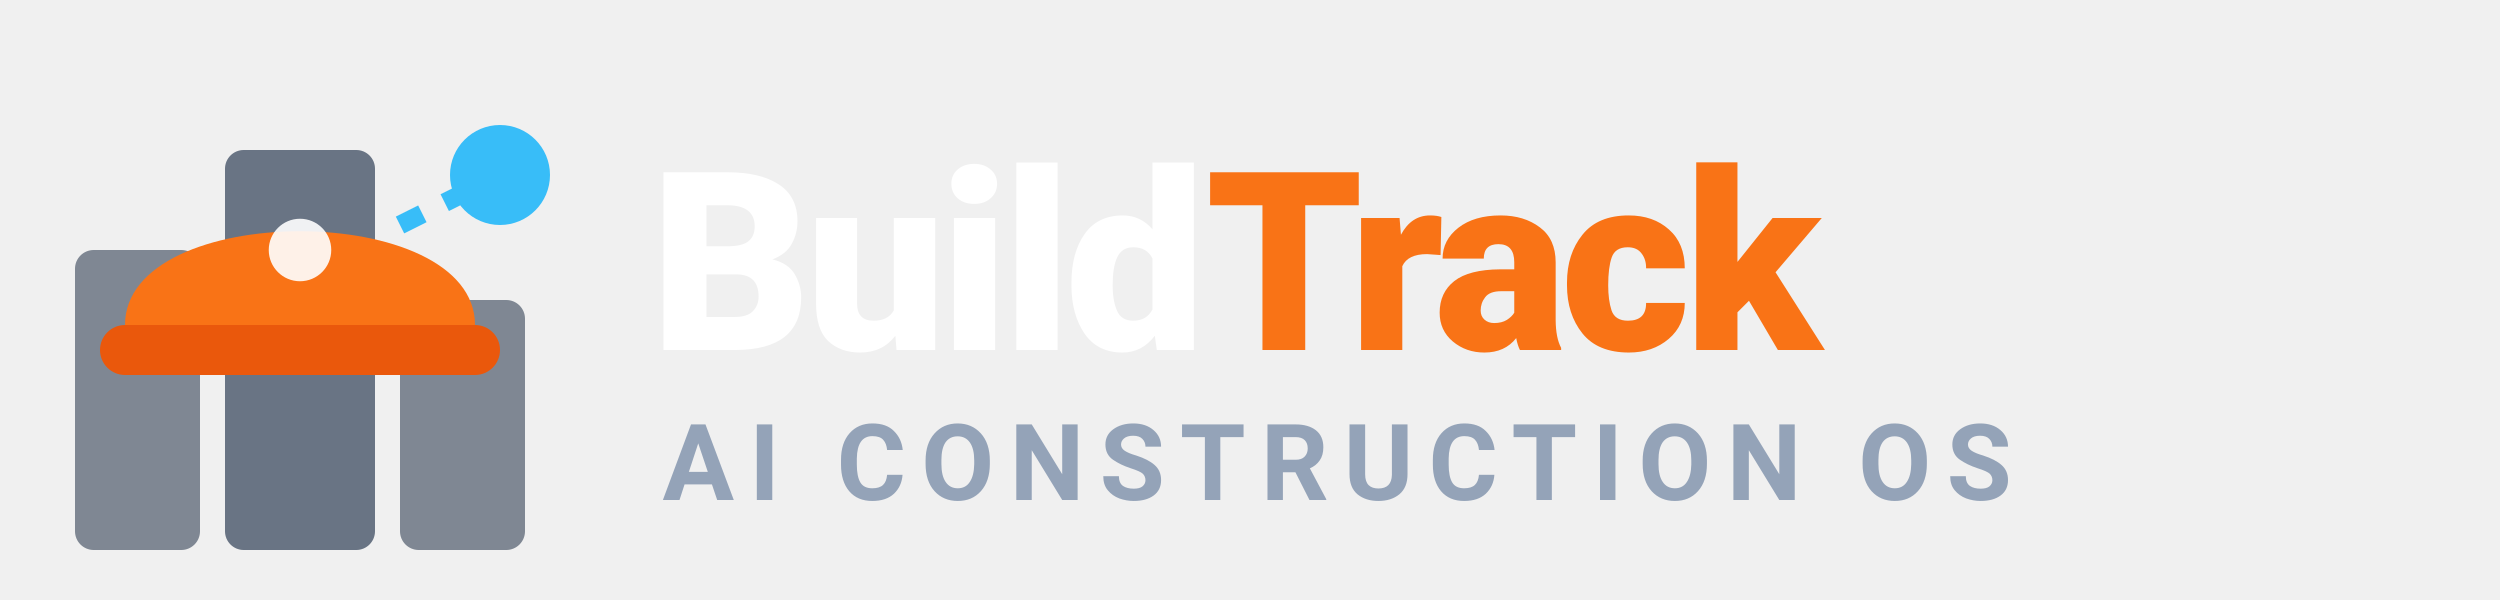
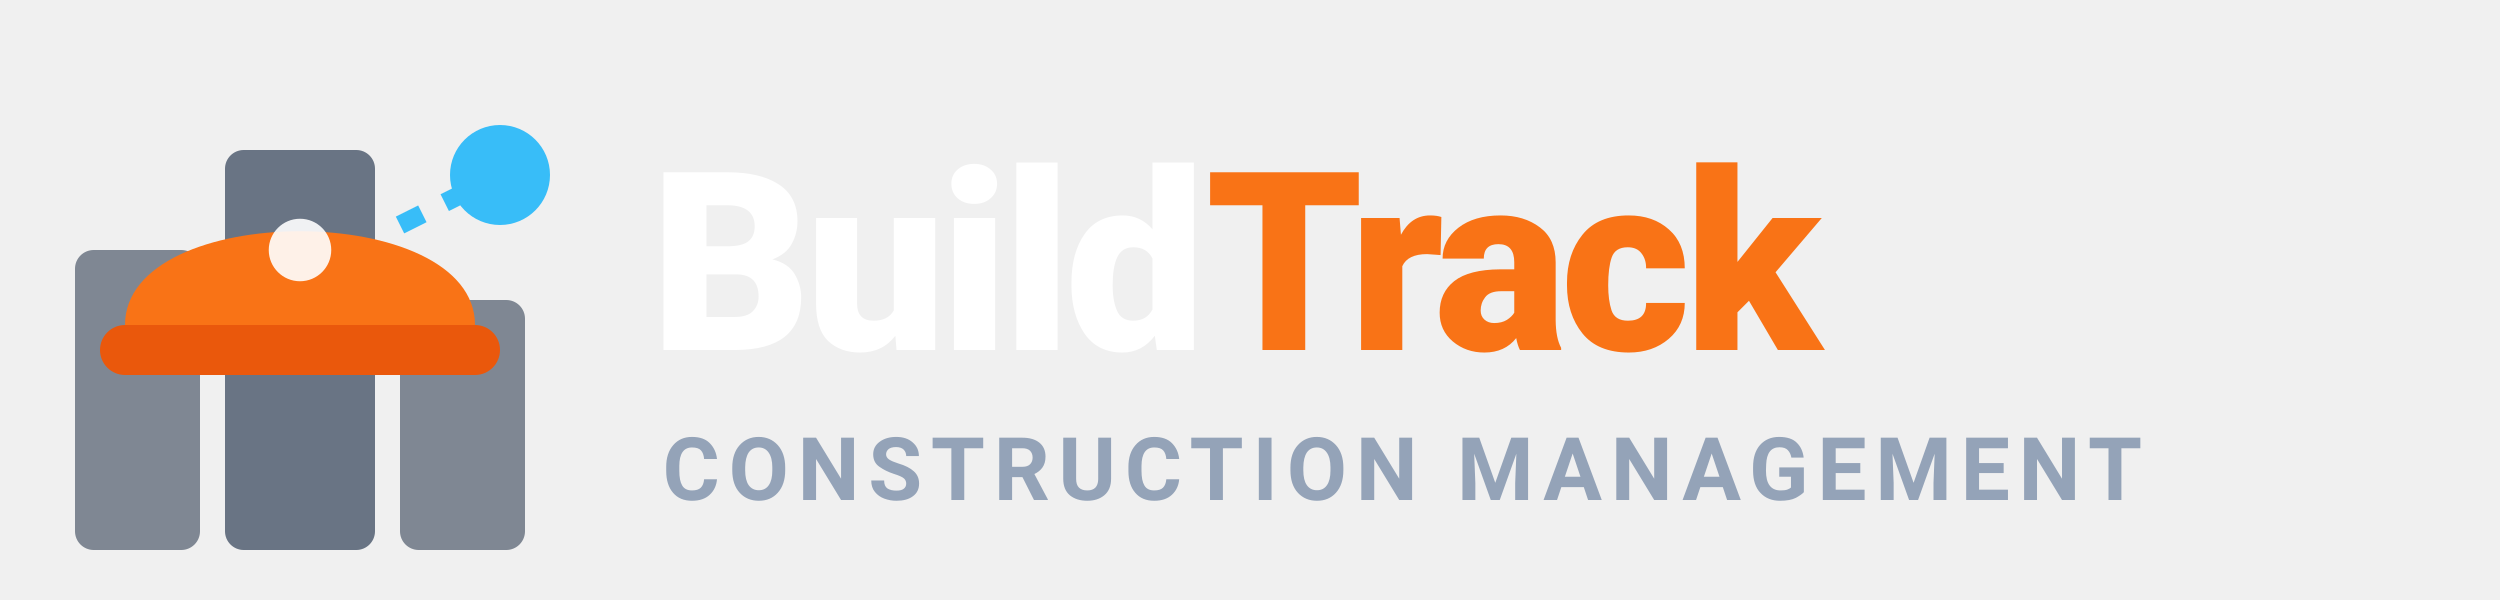
<svg xmlns="http://www.w3.org/2000/svg" viewBox="0 0 200 48" fill="none">
  <g transform="translate(4, 4)">
    <rect x="2" y="16" width="10" height="24" rx="1.5" fill="#334155" opacity="0.6" />
    <rect x="14" y="8" width="12" height="32" rx="1.5" fill="#475569" opacity="0.8" />
    <rect x="28" y="20" width="10" height="20" rx="1.5" fill="#334155" opacity="0.6" />
    <path d="M 6 22 C 6 12, 34 12, 34 22 Z" fill="#f97316" />
    <rect x="4" y="22" width="32" height="4" rx="2" fill="#ea580c" />
    <circle cx="20" cy="16" r="2.5" fill="#ffffff" opacity="0.9" />
    <circle cx="36" cy="10" r="4" fill="#38bdf8" />
    <path d="M 28 14 L 36 10" stroke="#38bdf8" stroke-width="1.5" stroke-dasharray="2 2" />
  </g>
  <text x="52" y="28" font-family="system-ui, -apple-system, 'Segoe UI', Roboto, sans-serif" font-size="20" font-weight="800" fill="#ffffff" letter-spacing="-0.5">Build<tspan fill="#f97316">Track</tspan>
  </text>
-   <text x="53" y="40" font-family="system-ui, -apple-system, 'Segoe UI', Roboto, sans-serif" font-size="8.5" font-weight="600" fill="#94a3b8" letter-spacing="1.2">AI CONSTRUCTION OS</text>
+   <text x="53" y="40" font-family="system-ui, -apple-system, 'Segoe UI', Roboto, sans-serif" font-size="7" font-weight="600" fill="#94a3b8" letter-spacing="0.7">CONSTRUCTION MANAGEMENT</text>
</svg>
